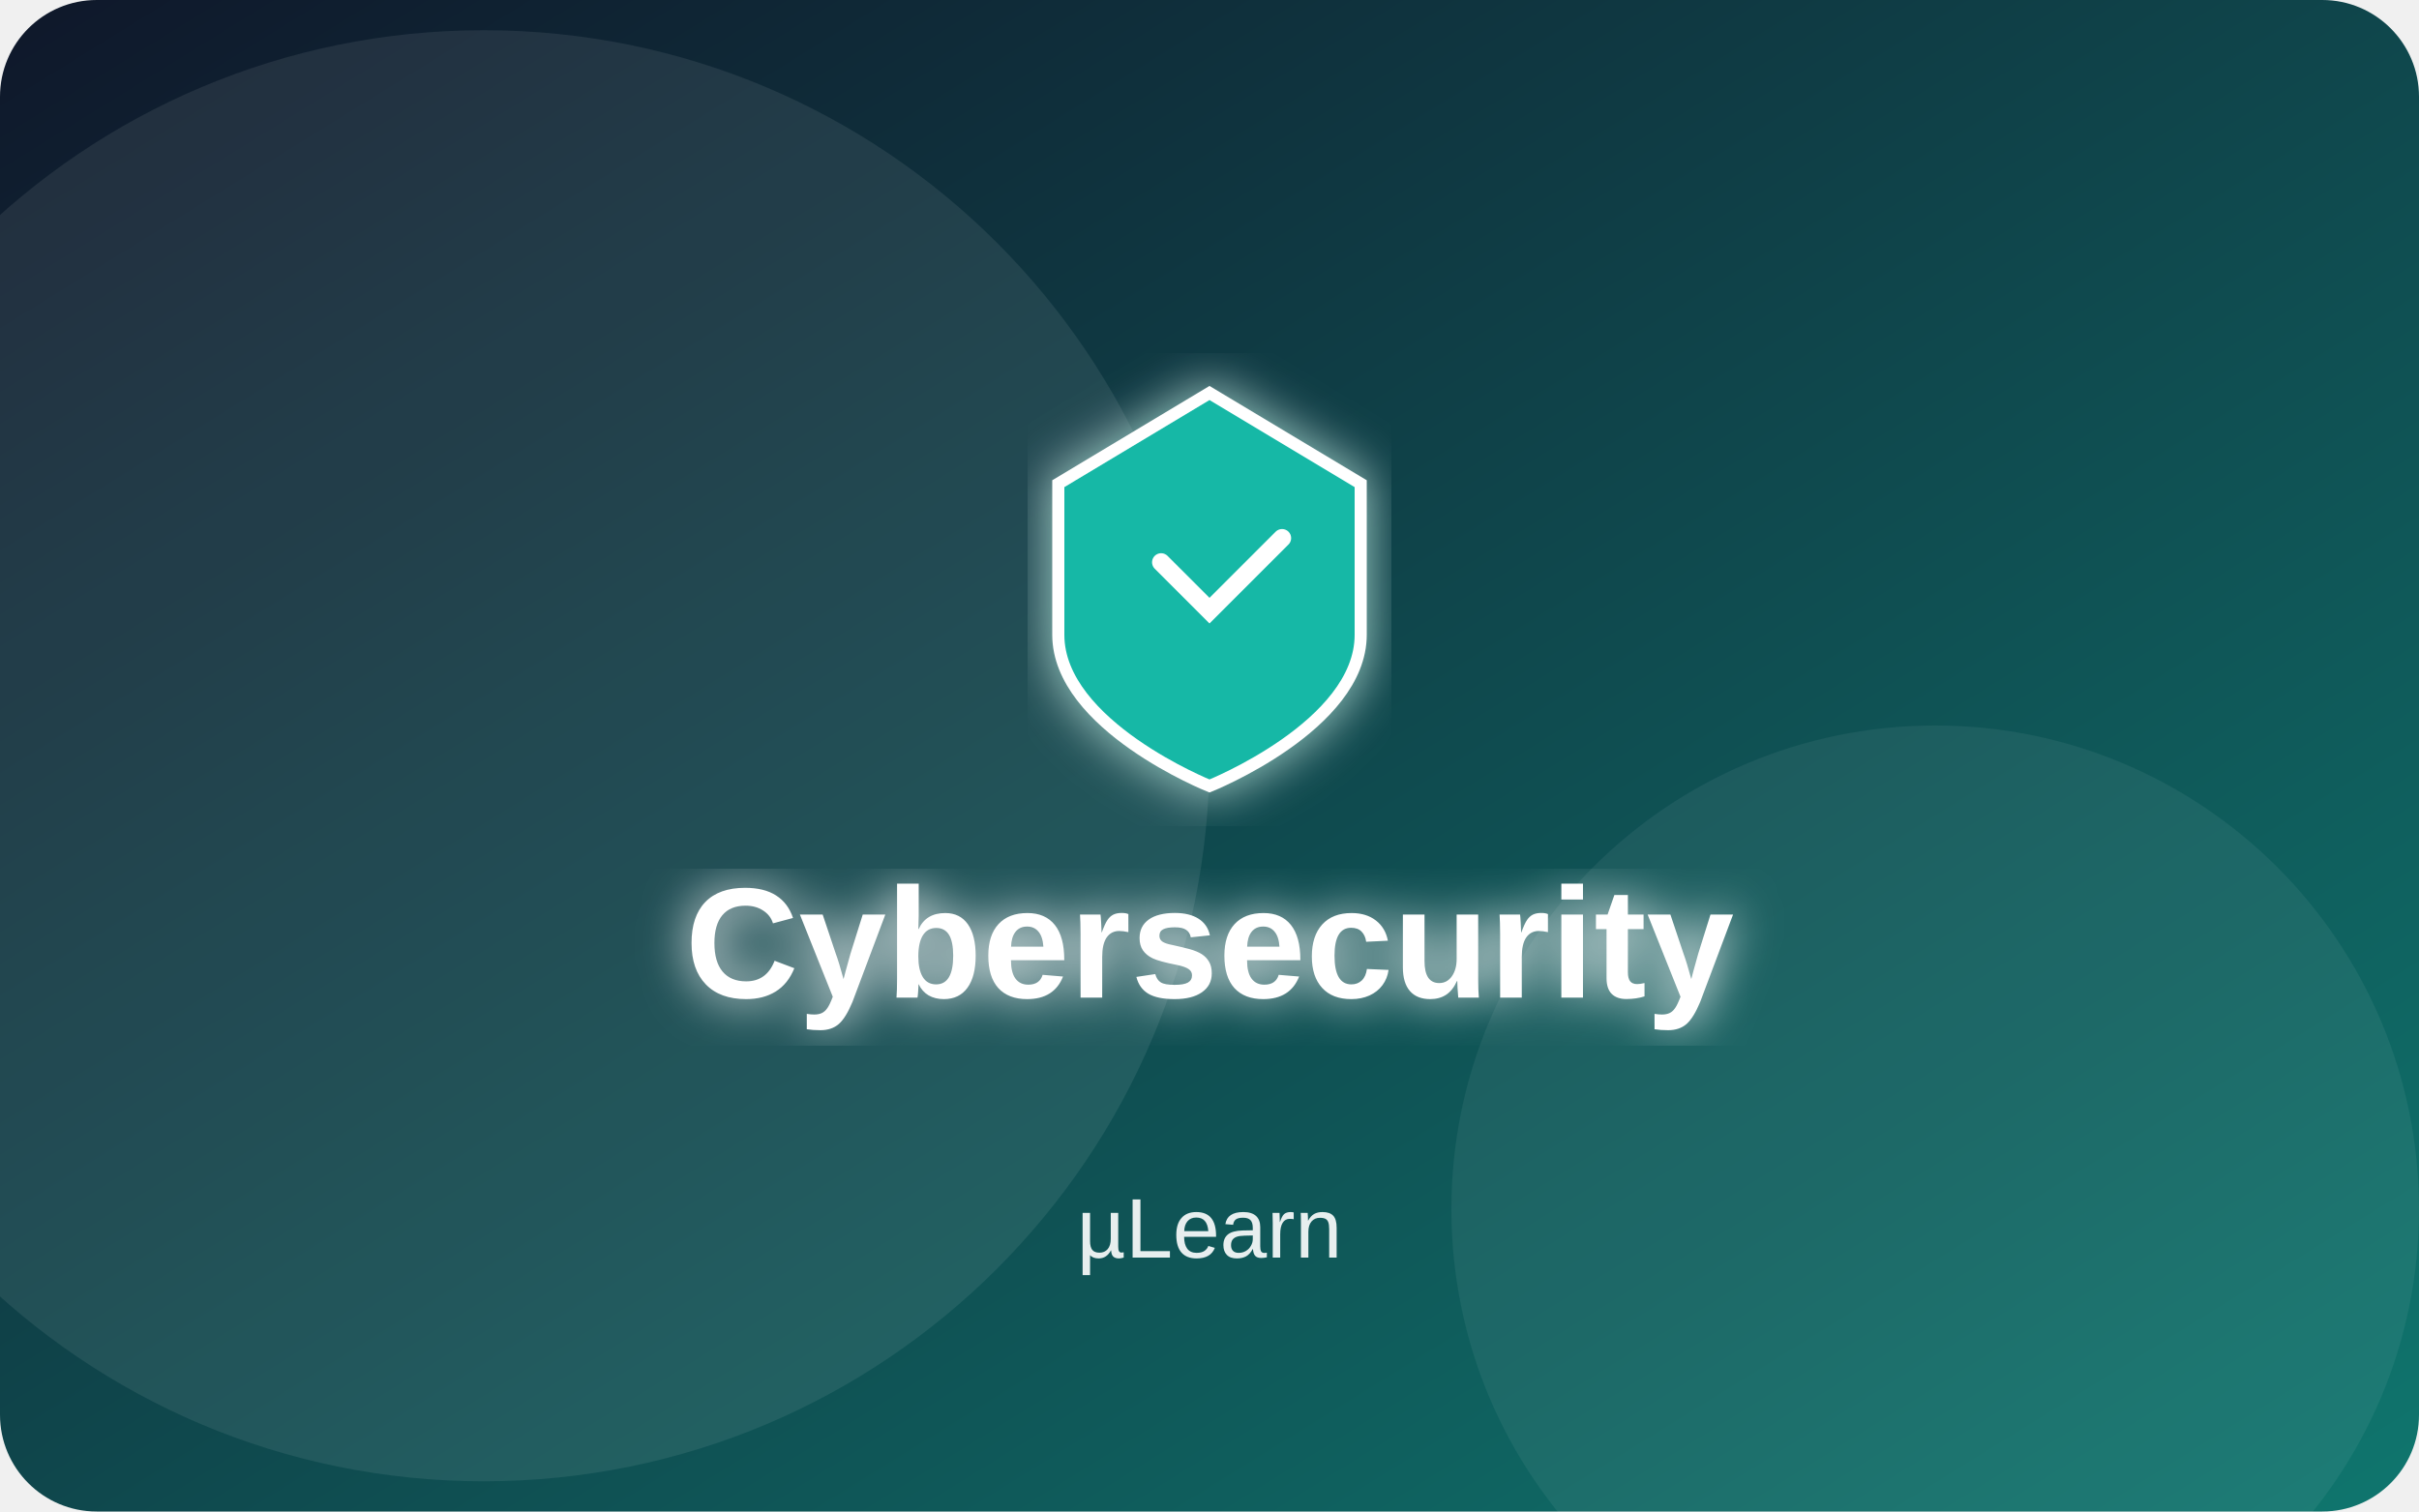
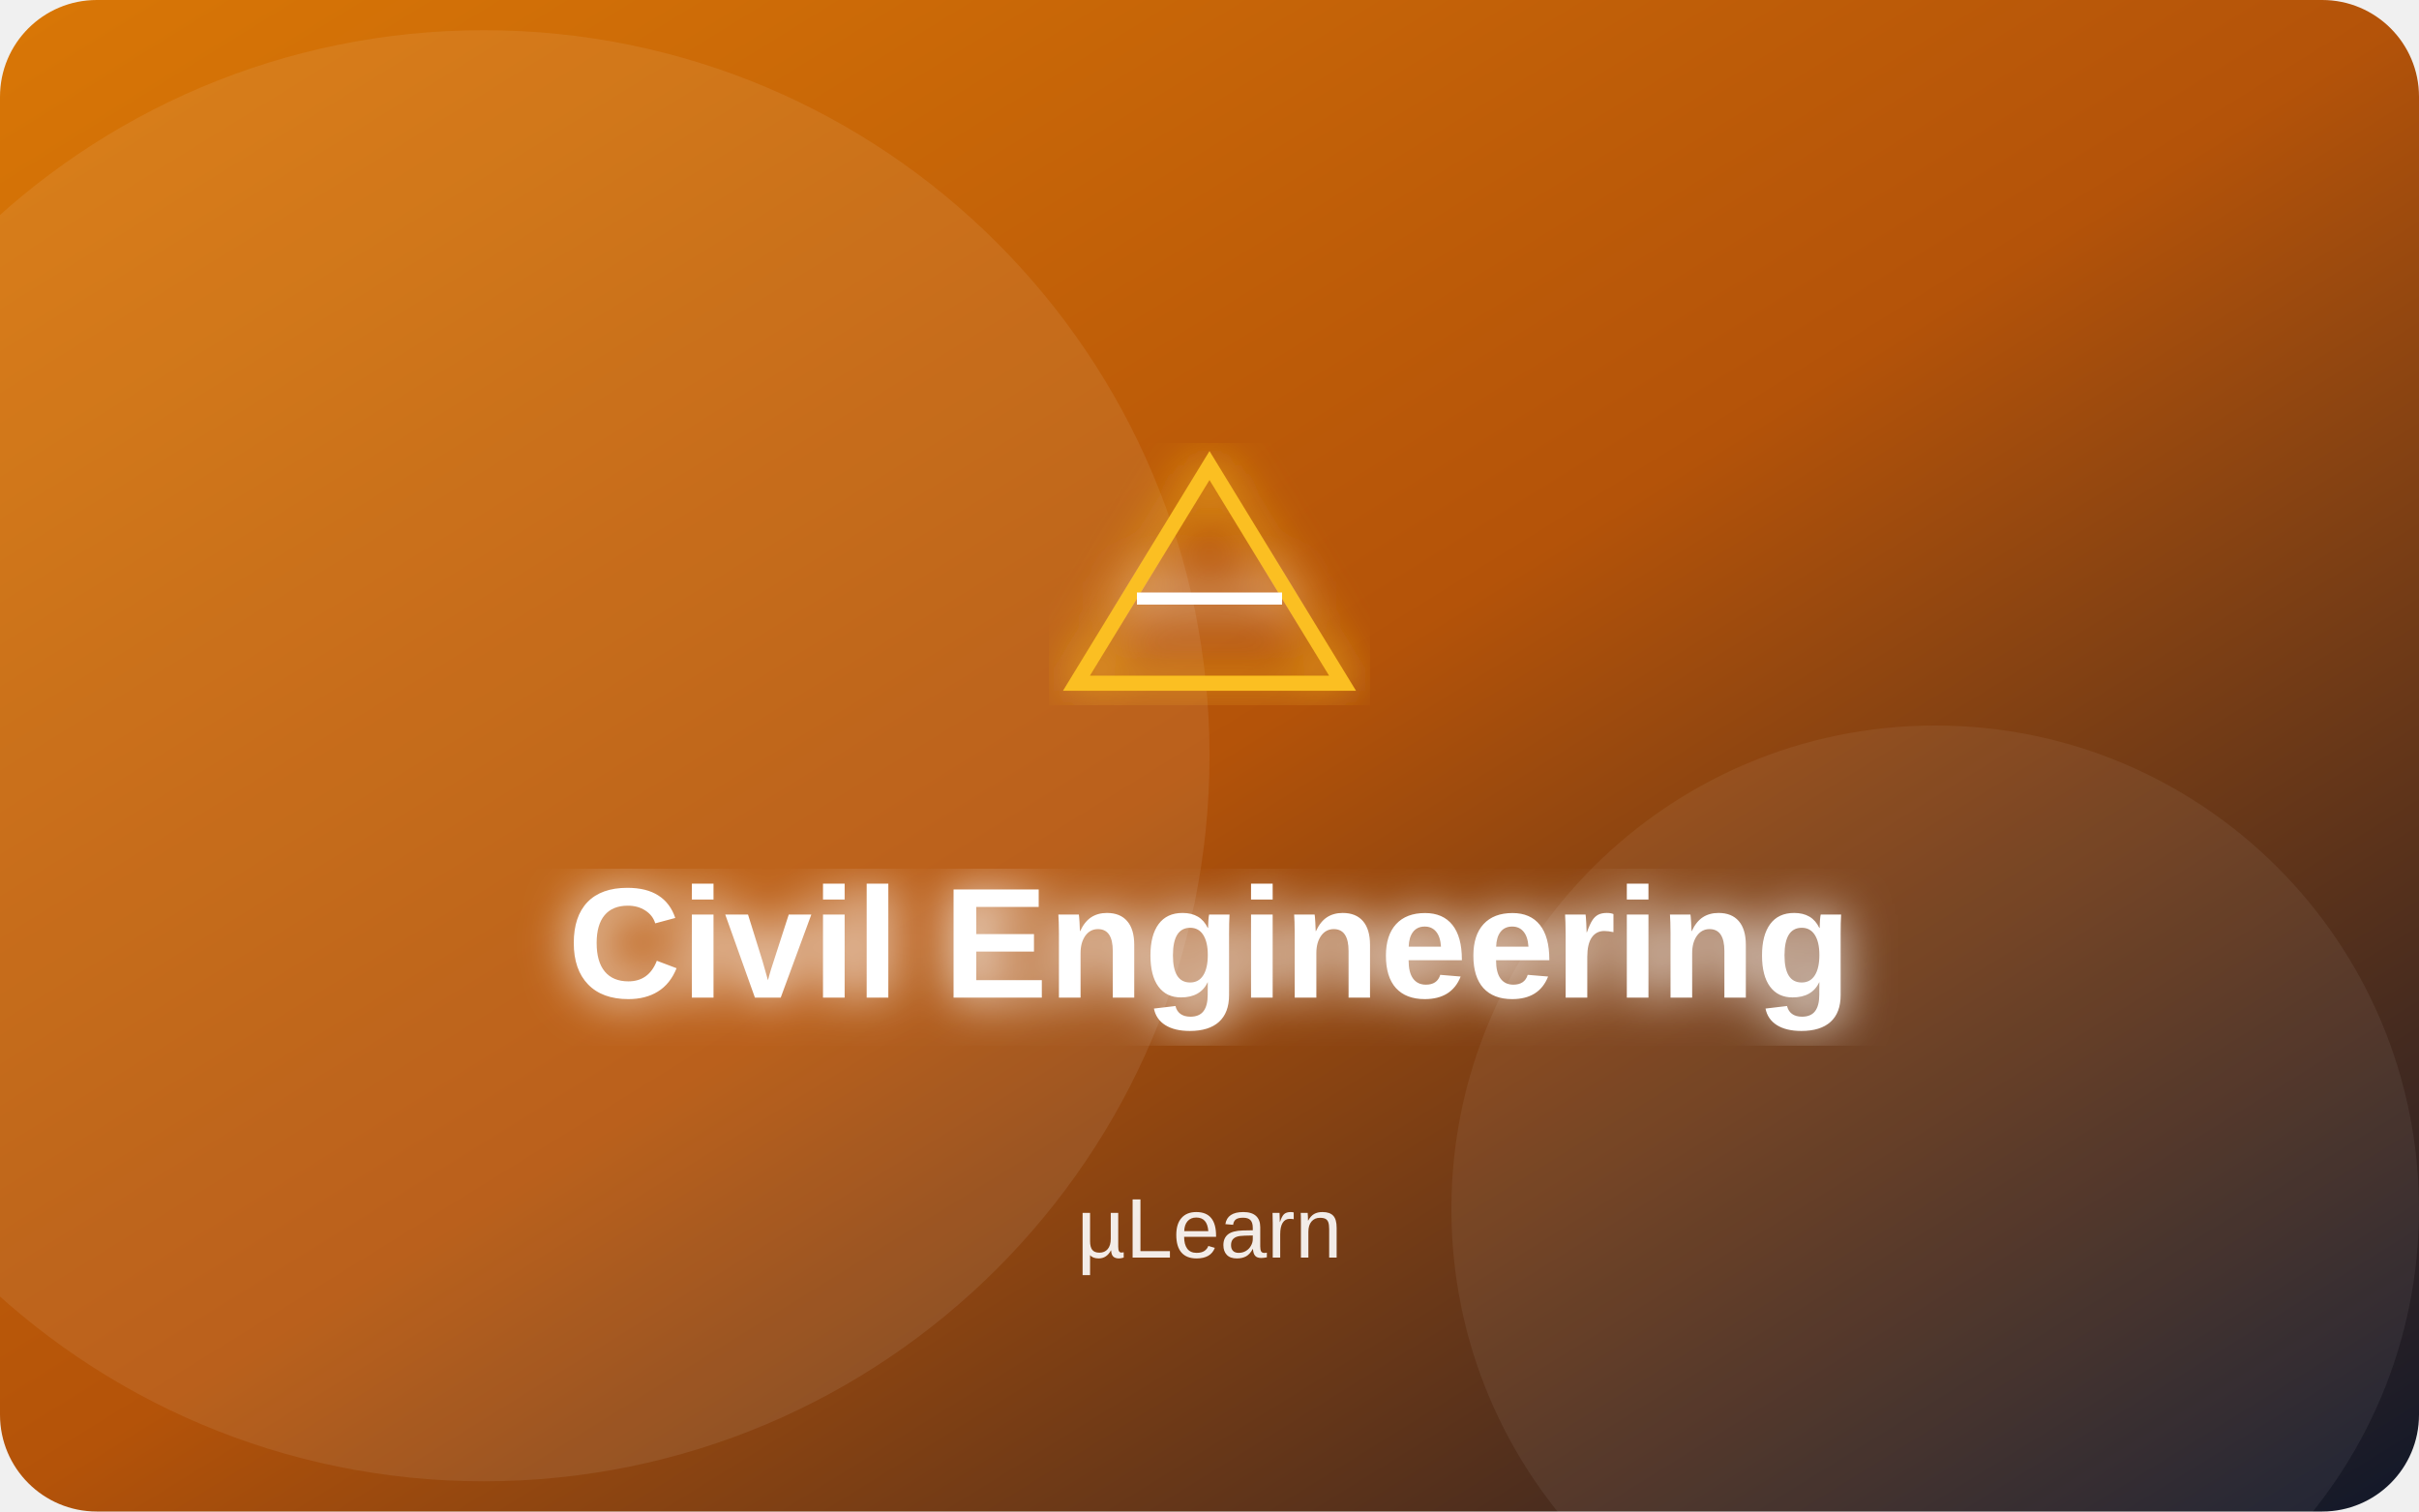
<svg xmlns="http://www.w3.org/2000/svg" width="400" height="250" viewBox="0 0 400 250">
  <defs>
-     <linearGradient id="cyberGrad" x1="0%" y1="0%" x2="100%" y2="100%">
-       <stop offset="0%" style="stop-color:#0f172a;stop-opacity:1" />
-       <stop offset="100%" style="stop-color:#0f766e;stop-opacity:1" />
+     <linearGradient id="civilGrad" x1="0%" y1="0%" x2="100%" y2="100%">
+       <stop offset="0%" style="stop-color:#d97706;stop-opacity:1" />
+       <stop offset="50%" style="stop-color:#b45309;stop-opacity:1" />
+       <stop offset="100%" style="stop-color:#0f172a;stop-opacity:1" />
    </linearGradient>
    <filter id="glow">
      <feGaussianBlur stdDeviation="4" result="coloredBlur" />
      <feMerge>
        <feMergeNode in="coloredBlur" />
        <feMergeNode in="SourceGraphic" />
      </feMerge>
    </filter>
  </defs>
-   <rect width="400" height="250" fill="url(#cyberGrad)" rx="16" />
+   <rect width="400" height="250" fill="url(#civilGrad)" rx="16" />
  <circle cx="80" cy="125" r="120" fill="rgba(255,255,255,0.08)" />
  <circle cx="320" cy="200" r="80" fill="rgba(255,255,255,0.06)" />
  <g transform="translate(200, 95)" filter="url(#glow)">
-     <path d="M0,-30 L25,-15 L25,10 C25,25 0,35 0,35 C0,35 -25,25 -25,10 L-25,-15 Z" fill="#14b8a6" stroke="white" stroke-width="2" />
-     <path d="M-8,-2 L0,6 L12,-6" stroke="white" stroke-width="3" fill="none" stroke-linecap="round" />
+     <path d="M-22,18 L0,-18 L22,18 Z" fill="none" stroke="#fbbf24" stroke-width="2.5" />
+     <line x1="-12" y1="4" x2="12" y2="4" stroke="white" stroke-width="2" />
  </g>
-   <text x="200" y="165" font-family="Arial, sans-serif" font-size="26" font-weight="700" fill="white" text-anchor="middle" filter="url(#glow)">Cybersecurity</text>
+   <text x="200" y="165" font-family="Arial, sans-serif" font-size="26" font-weight="700" fill="white" text-anchor="middle" filter="url(#glow)">Civil Engineering</text>
  <text x="200" y="208" font-family="Arial, sans-serif" font-size="14" font-weight="500" fill="rgba(255,255,255,0.9)" text-anchor="middle">µLearn</text>
</svg>
